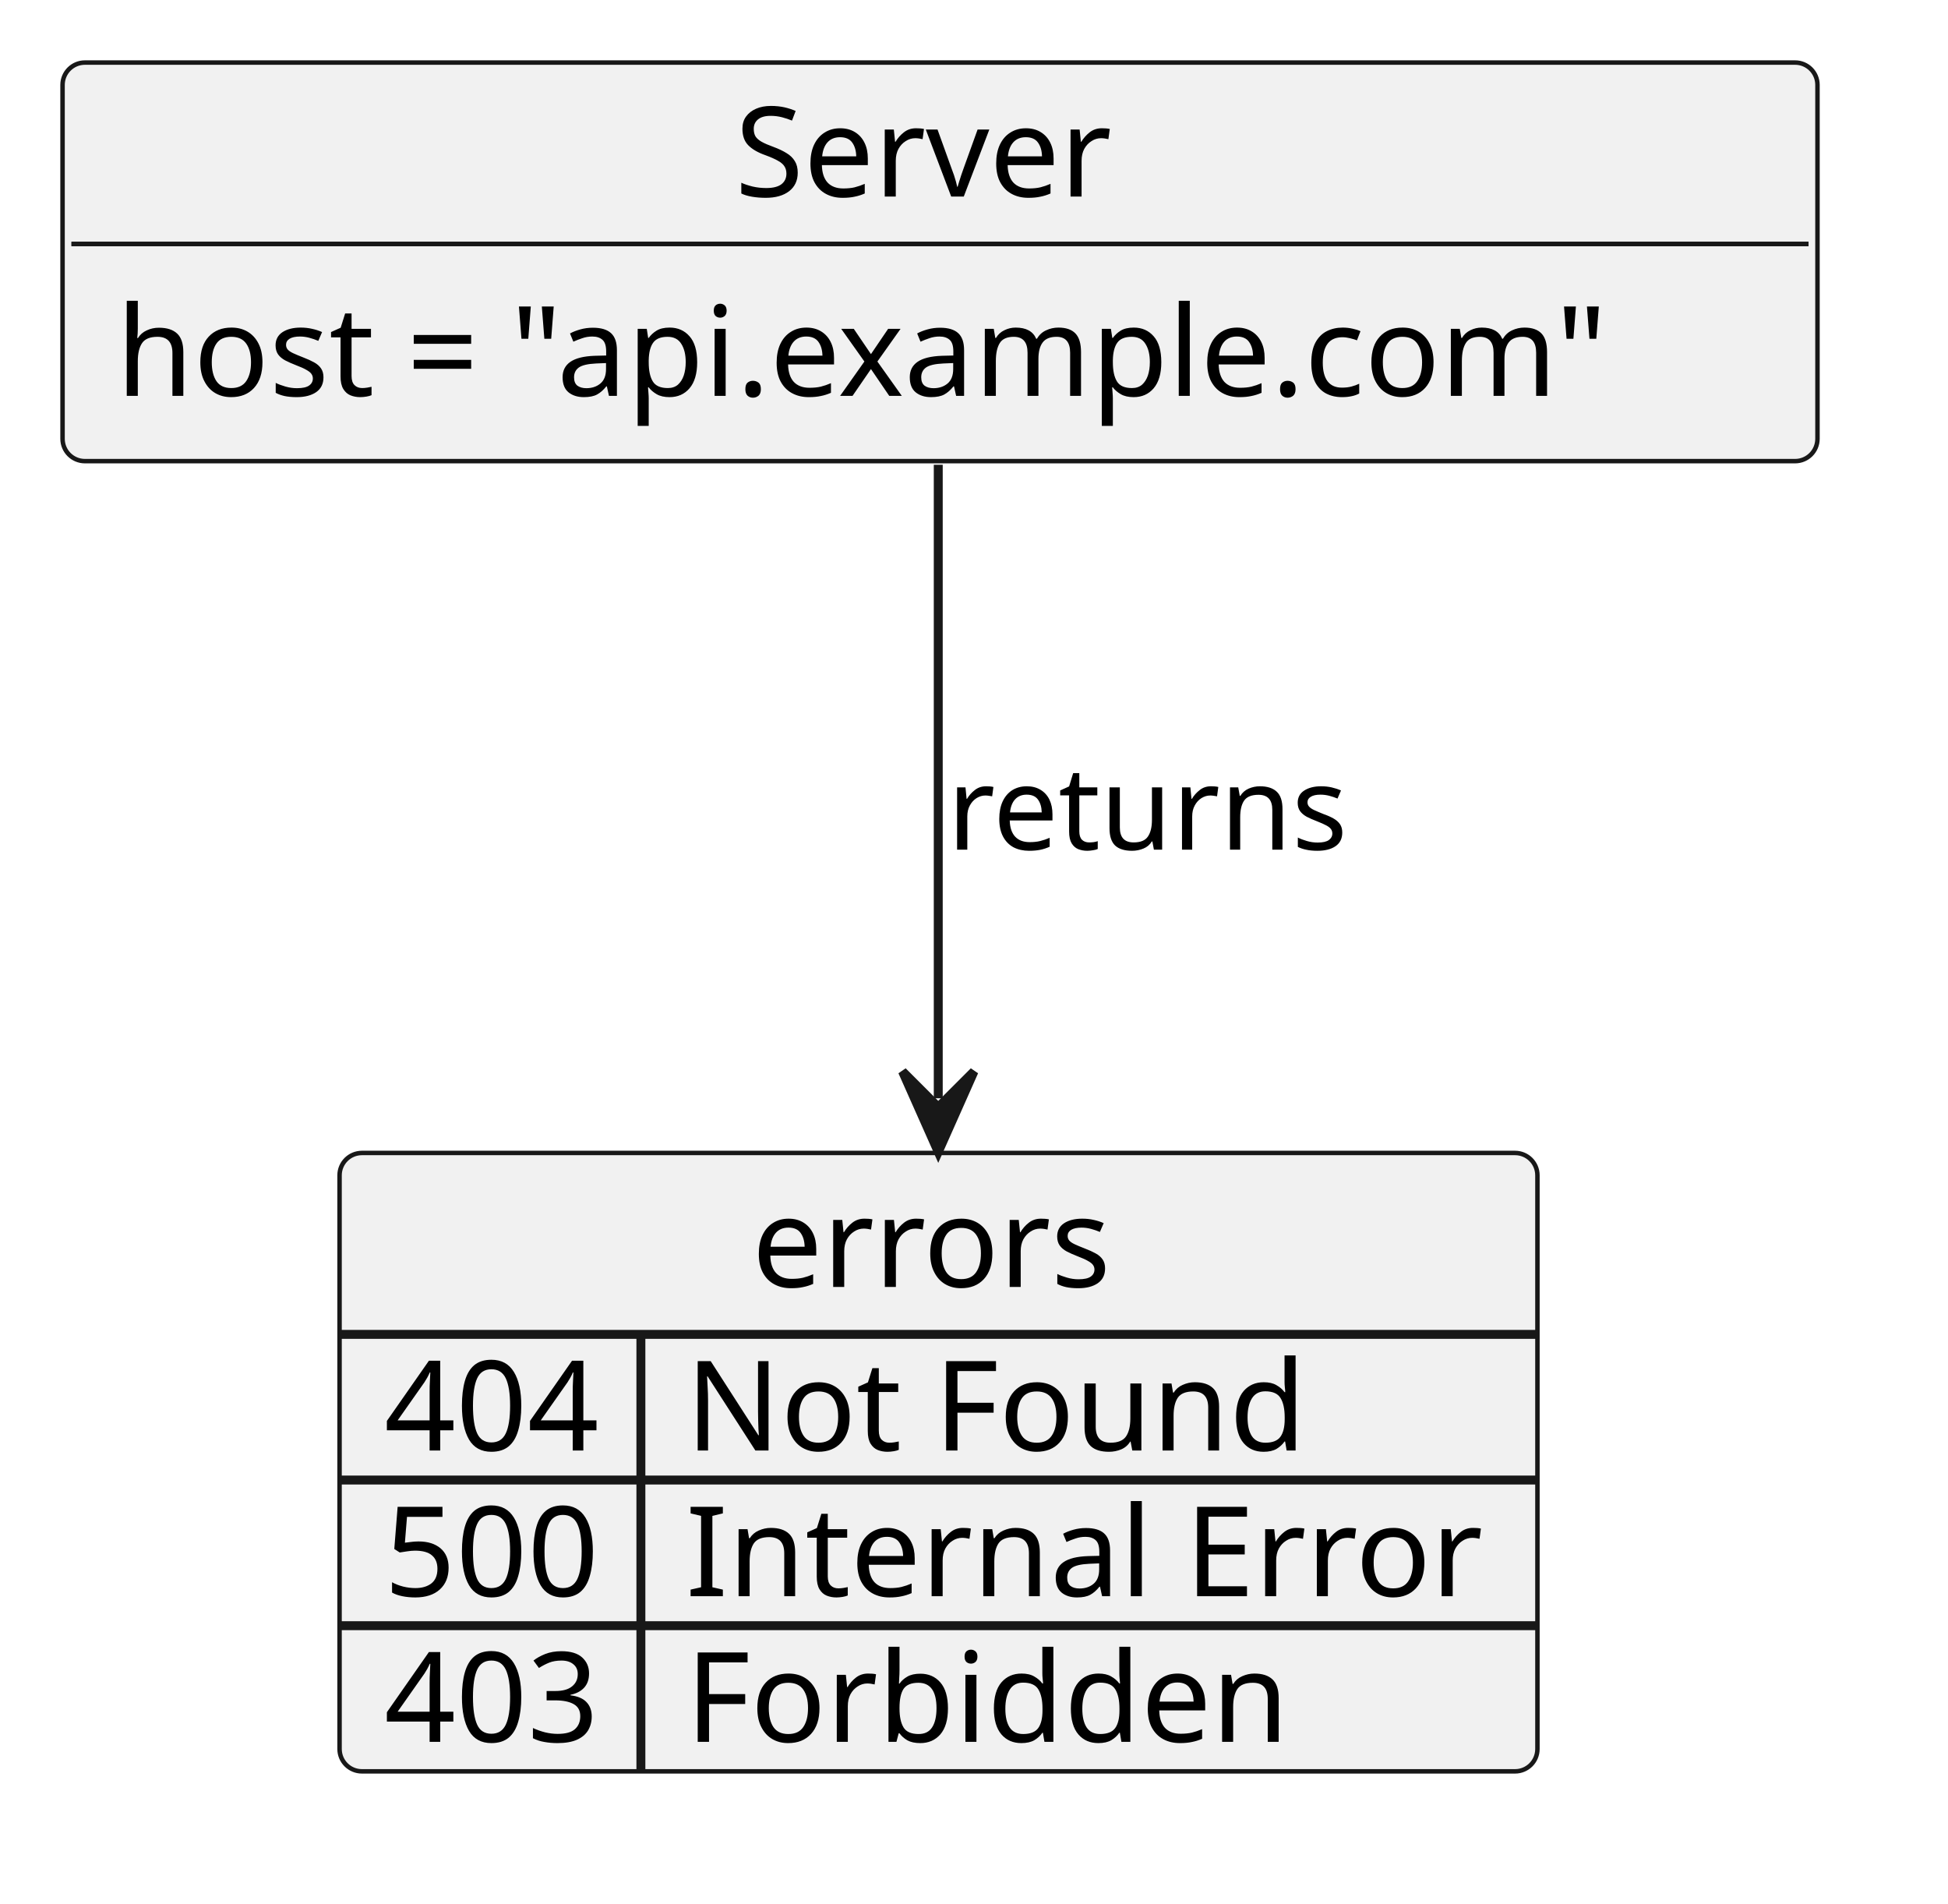
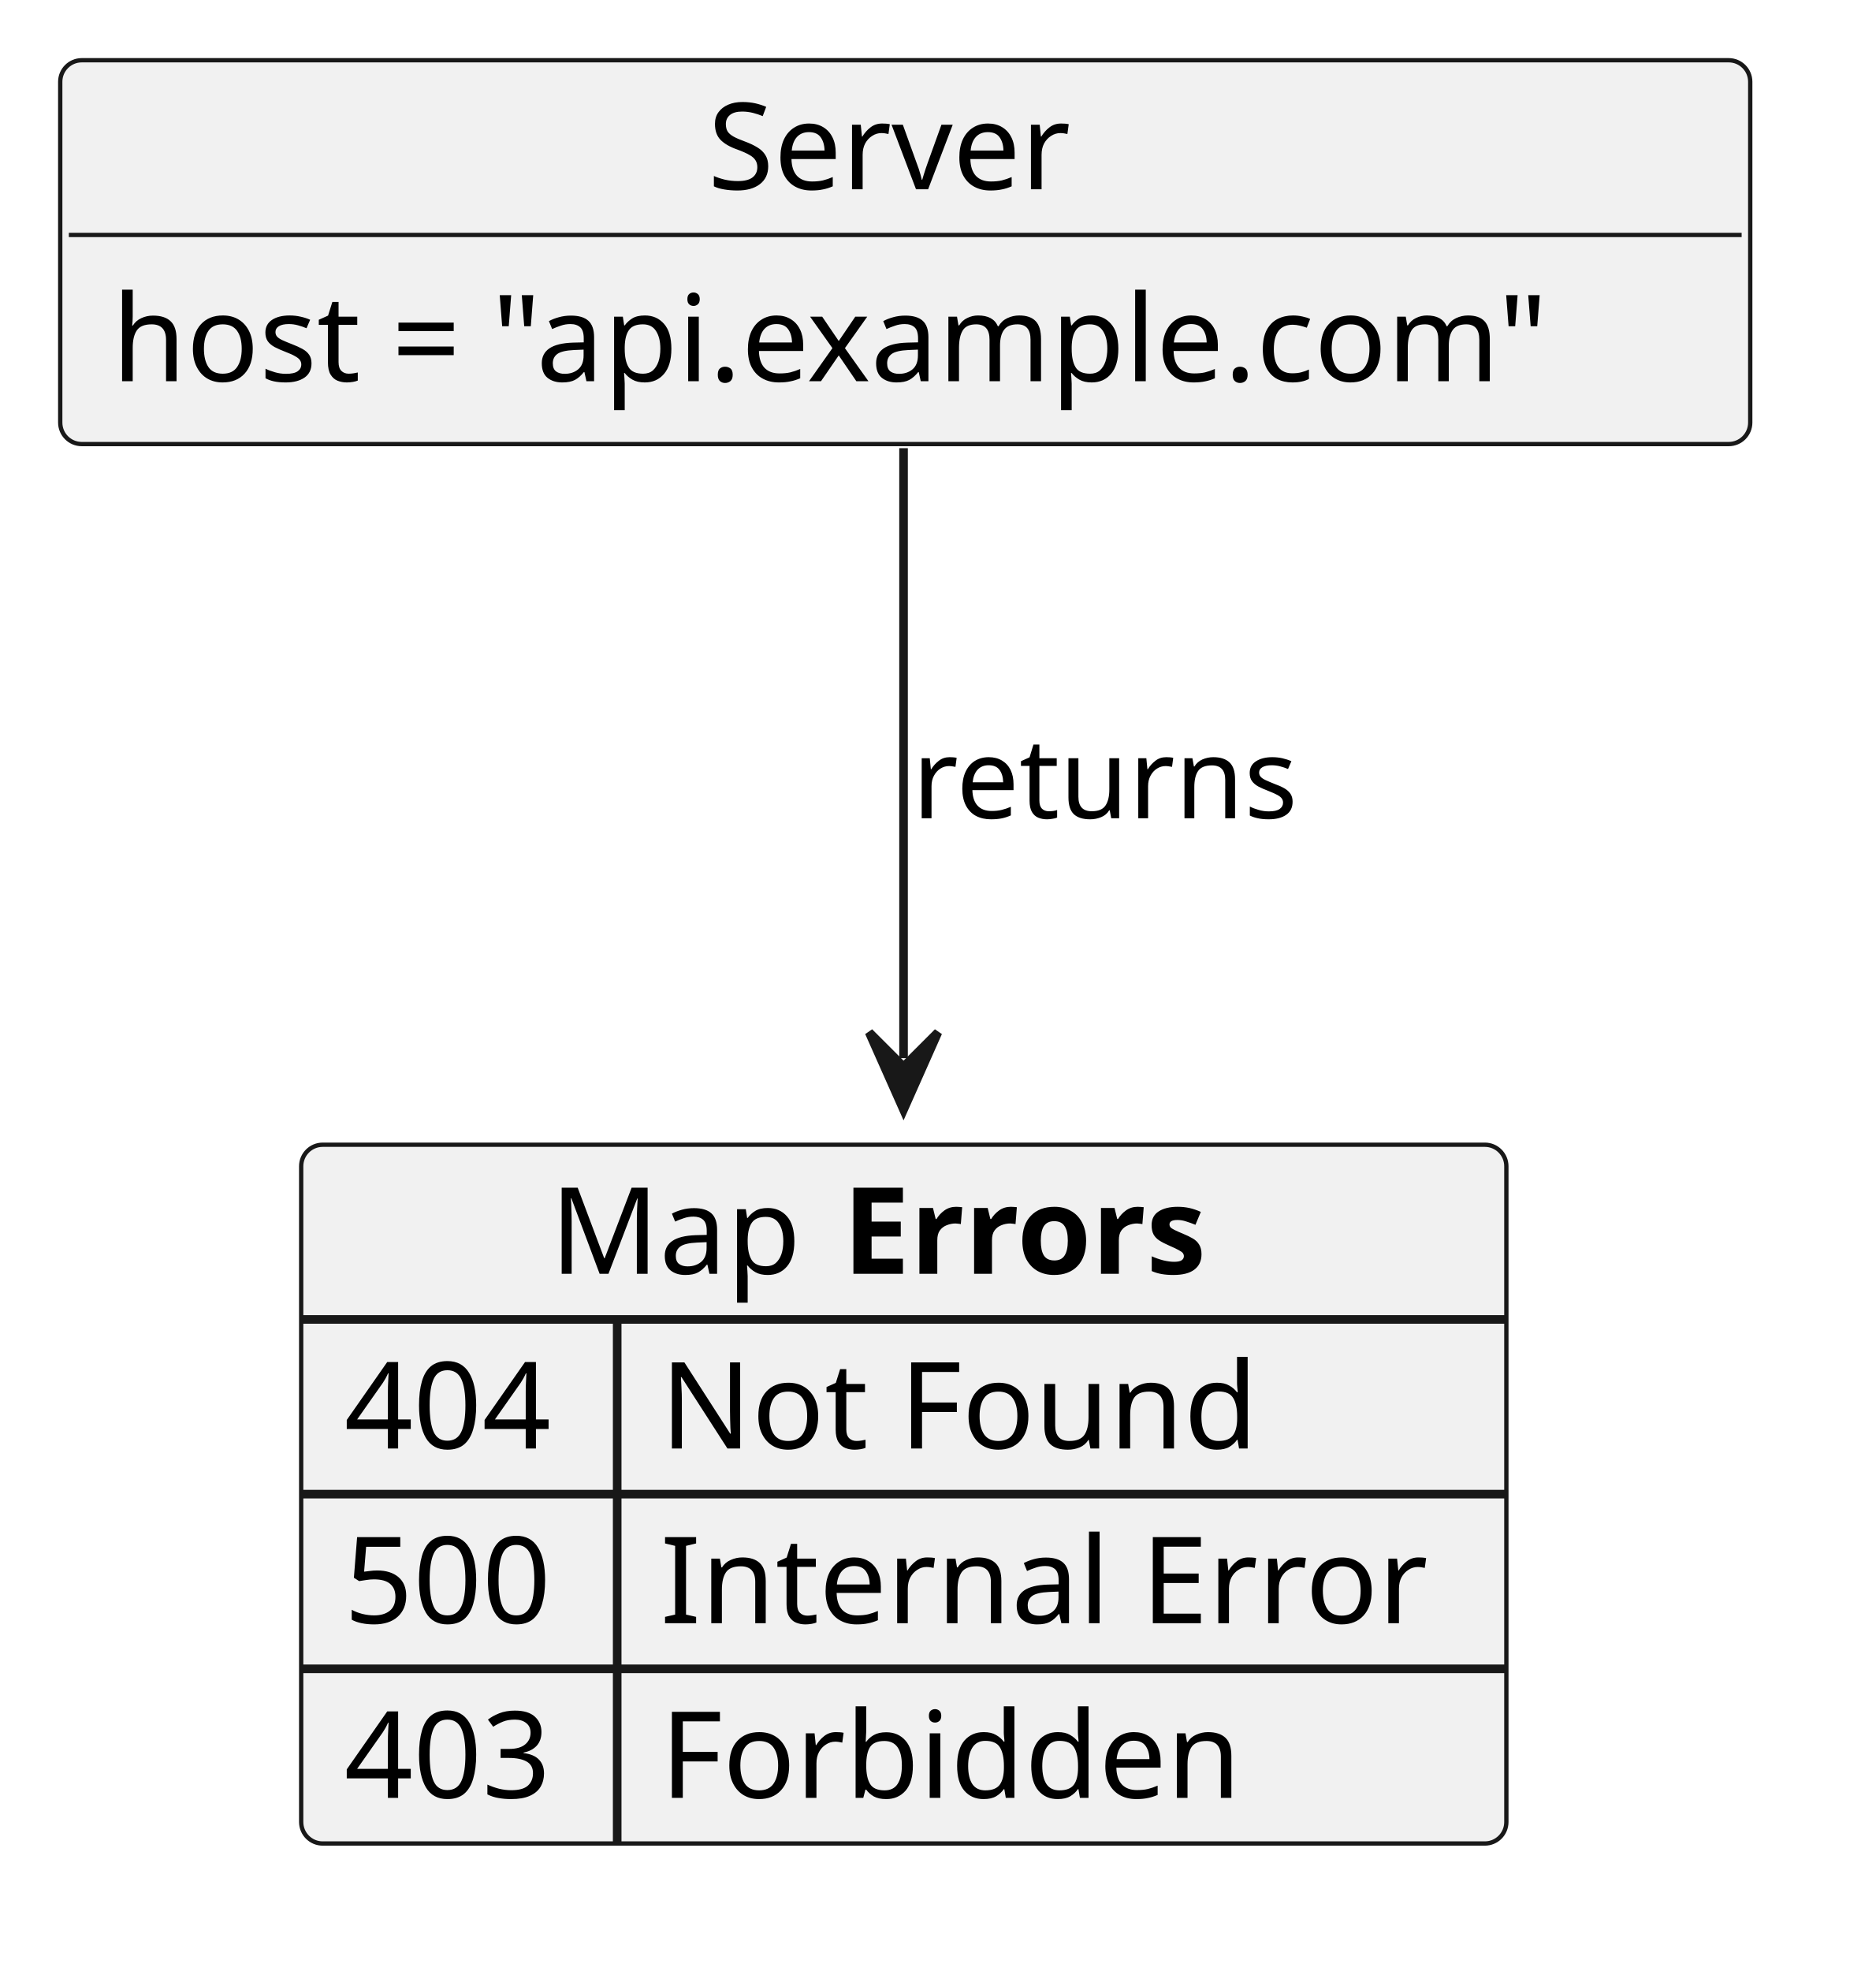
- <svg xmlns="http://www.w3.org/2000/svg" contentStyleType="text/css" data-diagram-type="CLASS" height="213px" preserveAspectRatio="none" style="width:218px;height:213px;background:#FFFFFF;" version="1.1" viewBox="0 0 218 213" width="218px" zoomAndPan="magnify">
+ <svg xmlns="http://www.w3.org/2000/svg" contentStyleType="text/css" data-diagram-type="CLASS" height="229px" preserveAspectRatio="none" style="width:218px;height:229px;background:#FFFFFF;" version="1.1" viewBox="0 0 218 229" width="218px" zoomAndPan="magnify">
  <defs />
  <g>
    <g class="entity" data-qualified-name="errors" data-source-line="1" id="ent0002">
-       <rect fill="#F1F1F1" height="69.188" rx="2.5" ry="2.5" style="stroke:#181818;stroke-width:0.5;" width="134.053" x="38" y="129" />
-       <text fill="#000000" font-family="sans-serif" font-size="14" lengthAdjust="spacing" textLength="41.74" x="84.156" y="143.995">errors</text>
-       <line style="stroke:#181818;stroke-width:0.5;" x1="39" x2="171.053" y1="149.297" y2="149.297" />
-       <line style="stroke:#181818;stroke-width:1;" x1="38" x2="172.053" y1="149.297" y2="149.297" />
-       <text fill="#000000" font-family="sans-serif" font-size="14" lengthAdjust="spacing" textLength="26.722" x="43" y="162.292">404</text>
-       <text fill="#000000" font-family="sans-serif" font-size="14" lengthAdjust="spacing" textLength="72.228" x="76.722" y="162.292">Not Found</text>
-       <line style="stroke:#181818;stroke-width:1;" x1="71.722" x2="71.722" y1="149.297" y2="165.594" />
-       <line style="stroke:#181818;stroke-width:1;" x1="38" x2="172.053" y1="165.594" y2="165.594" />
-       <text fill="#000000" font-family="sans-serif" font-size="14" lengthAdjust="spacing" textLength="26.722" x="43" y="178.589">500</text>
-       <text fill="#000000" font-family="sans-serif" font-size="14" lengthAdjust="spacing" textLength="93.331" x="76.722" y="178.589">Internal Error</text>
-       <line style="stroke:#181818;stroke-width:1;" x1="71.722" x2="71.722" y1="165.594" y2="181.891" />
-       <line style="stroke:#181818;stroke-width:1;" x1="38" x2="172.053" y1="181.891" y2="181.891" />
-       <text fill="#000000" font-family="sans-serif" font-size="14" lengthAdjust="spacing" textLength="26.722" x="43" y="194.886">403</text>
-       <text fill="#000000" font-family="sans-serif" font-size="14" lengthAdjust="spacing" textLength="70.41" x="76.722" y="194.886">Forbidden</text>
-       <line style="stroke:#181818;stroke-width:1;" x1="71.722" x2="71.722" y1="181.891" y2="198.188" />
+       <rect fill="#F1F1F1" height="81.188" rx="2.5" ry="2.5" style="stroke:#181818;stroke-width:0.5;" width="140.053" x="35" y="133" />
+       <text fill="#000000" font-family="sans-serif" font-size="14" lengthAdjust="spacing" textLength="29.545" x="63.915" y="147.995">Map</text>
+       <text fill="#000000" font-family="sans-serif" font-size="14" font-weight="700" lengthAdjust="spacing" textLength="48.227" x="97.91" y="147.995">Errors</text>
+       <line style="stroke:#181818;stroke-width:1;" x1="35" x2="175.053" y1="153.297" y2="153.297" />
+       <text fill="#000000" font-family="sans-serif" font-size="14" lengthAdjust="spacing" textLength="26.722" x="40" y="168.292">404</text>
+       <text fill="#000000" font-family="sans-serif" font-size="14" lengthAdjust="spacing" textLength="72.228" x="76.722" y="168.292">Not Found</text>
+       <line style="stroke:#181818;stroke-width:1;" x1="71.722" x2="71.722" y1="153.297" y2="173.594" />
+       <line style="stroke:#181818;stroke-width:1;" x1="35" x2="175.053" y1="173.594" y2="173.594" />
+       <text fill="#000000" font-family="sans-serif" font-size="14" lengthAdjust="spacing" textLength="26.722" x="40" y="188.589">500</text>
+       <text fill="#000000" font-family="sans-serif" font-size="14" lengthAdjust="spacing" textLength="93.331" x="76.722" y="188.589">Internal Error</text>
+       <line style="stroke:#181818;stroke-width:1;" x1="71.722" x2="71.722" y1="173.594" y2="193.891" />
+       <line style="stroke:#181818;stroke-width:1;" x1="35" x2="175.053" y1="193.891" y2="193.891" />
+       <text fill="#000000" font-family="sans-serif" font-size="14" lengthAdjust="spacing" textLength="26.722" x="40" y="208.886">403</text>
+       <text fill="#000000" font-family="sans-serif" font-size="14" lengthAdjust="spacing" textLength="70.41" x="76.722" y="208.886">Forbidden</text>
+       <line style="stroke:#181818;stroke-width:1;" x1="71.722" x2="71.722" y1="193.891" y2="214.188" />
    </g>
    <g class="entity" data-qualified-name="Server" data-source-line="7" id="ent0003">
      <rect fill="#F1F1F1" height="44.594" rx="2.5" ry="2.5" style="stroke:#181818;stroke-width:0.5;" width="196.393" x="7" y="7" />
      <text fill="#000000" font-family="sans-serif" font-size="14" lengthAdjust="spacing" textLength="45.91" x="82.241" y="21.995">Server</text>
      <line style="stroke:#181818;stroke-width:0.5;" x1="8" x2="202.393" y1="27.297" y2="27.297" />
-       <line style="stroke:#181818;stroke-width:0.5;" x1="8" x2="202.393" y1="27.297" y2="27.297" />
      <text fill="#000000" font-family="sans-serif" font-size="14" lengthAdjust="spacing" textLength="184.393" x="13" y="44.292">host = "api.example.com"</text>
    </g>
    <g class="link" data-entity-1="ent0003" data-entity-2="ent0002" data-link-type="dependency" data-source-line="11" id="lnk4">
-       <path codeLine="11" d="M105,52 C105,72.82 105,98.7 105,122.88" fill="none" id="Server-to-errors" style="stroke:#181818;stroke-width:1;" />
-       <polygon fill="#181818" points="105,128.88,109,119.88,105,123.88,101,119.88,105,128.88" style="stroke:#181818;stroke-width:1;" />
+       <path codeLine="11" d="M105,52.07 C105,72.39 105,97.45 105,122.94" fill="none" id="Server-to-errors" style="stroke:#181818;stroke-width:1;" />
+       <polygon fill="#181818" points="105,128.94,109,119.94,105,123.94,101,119.94,105,128.94" style="stroke:#181818;stroke-width:1;" />
      <text fill="#000000" font-family="sans-serif" font-size="13" lengthAdjust="spacing" textLength="47.036" x="106" y="95.067">returns</text>
    </g>
  </g>
</svg>
